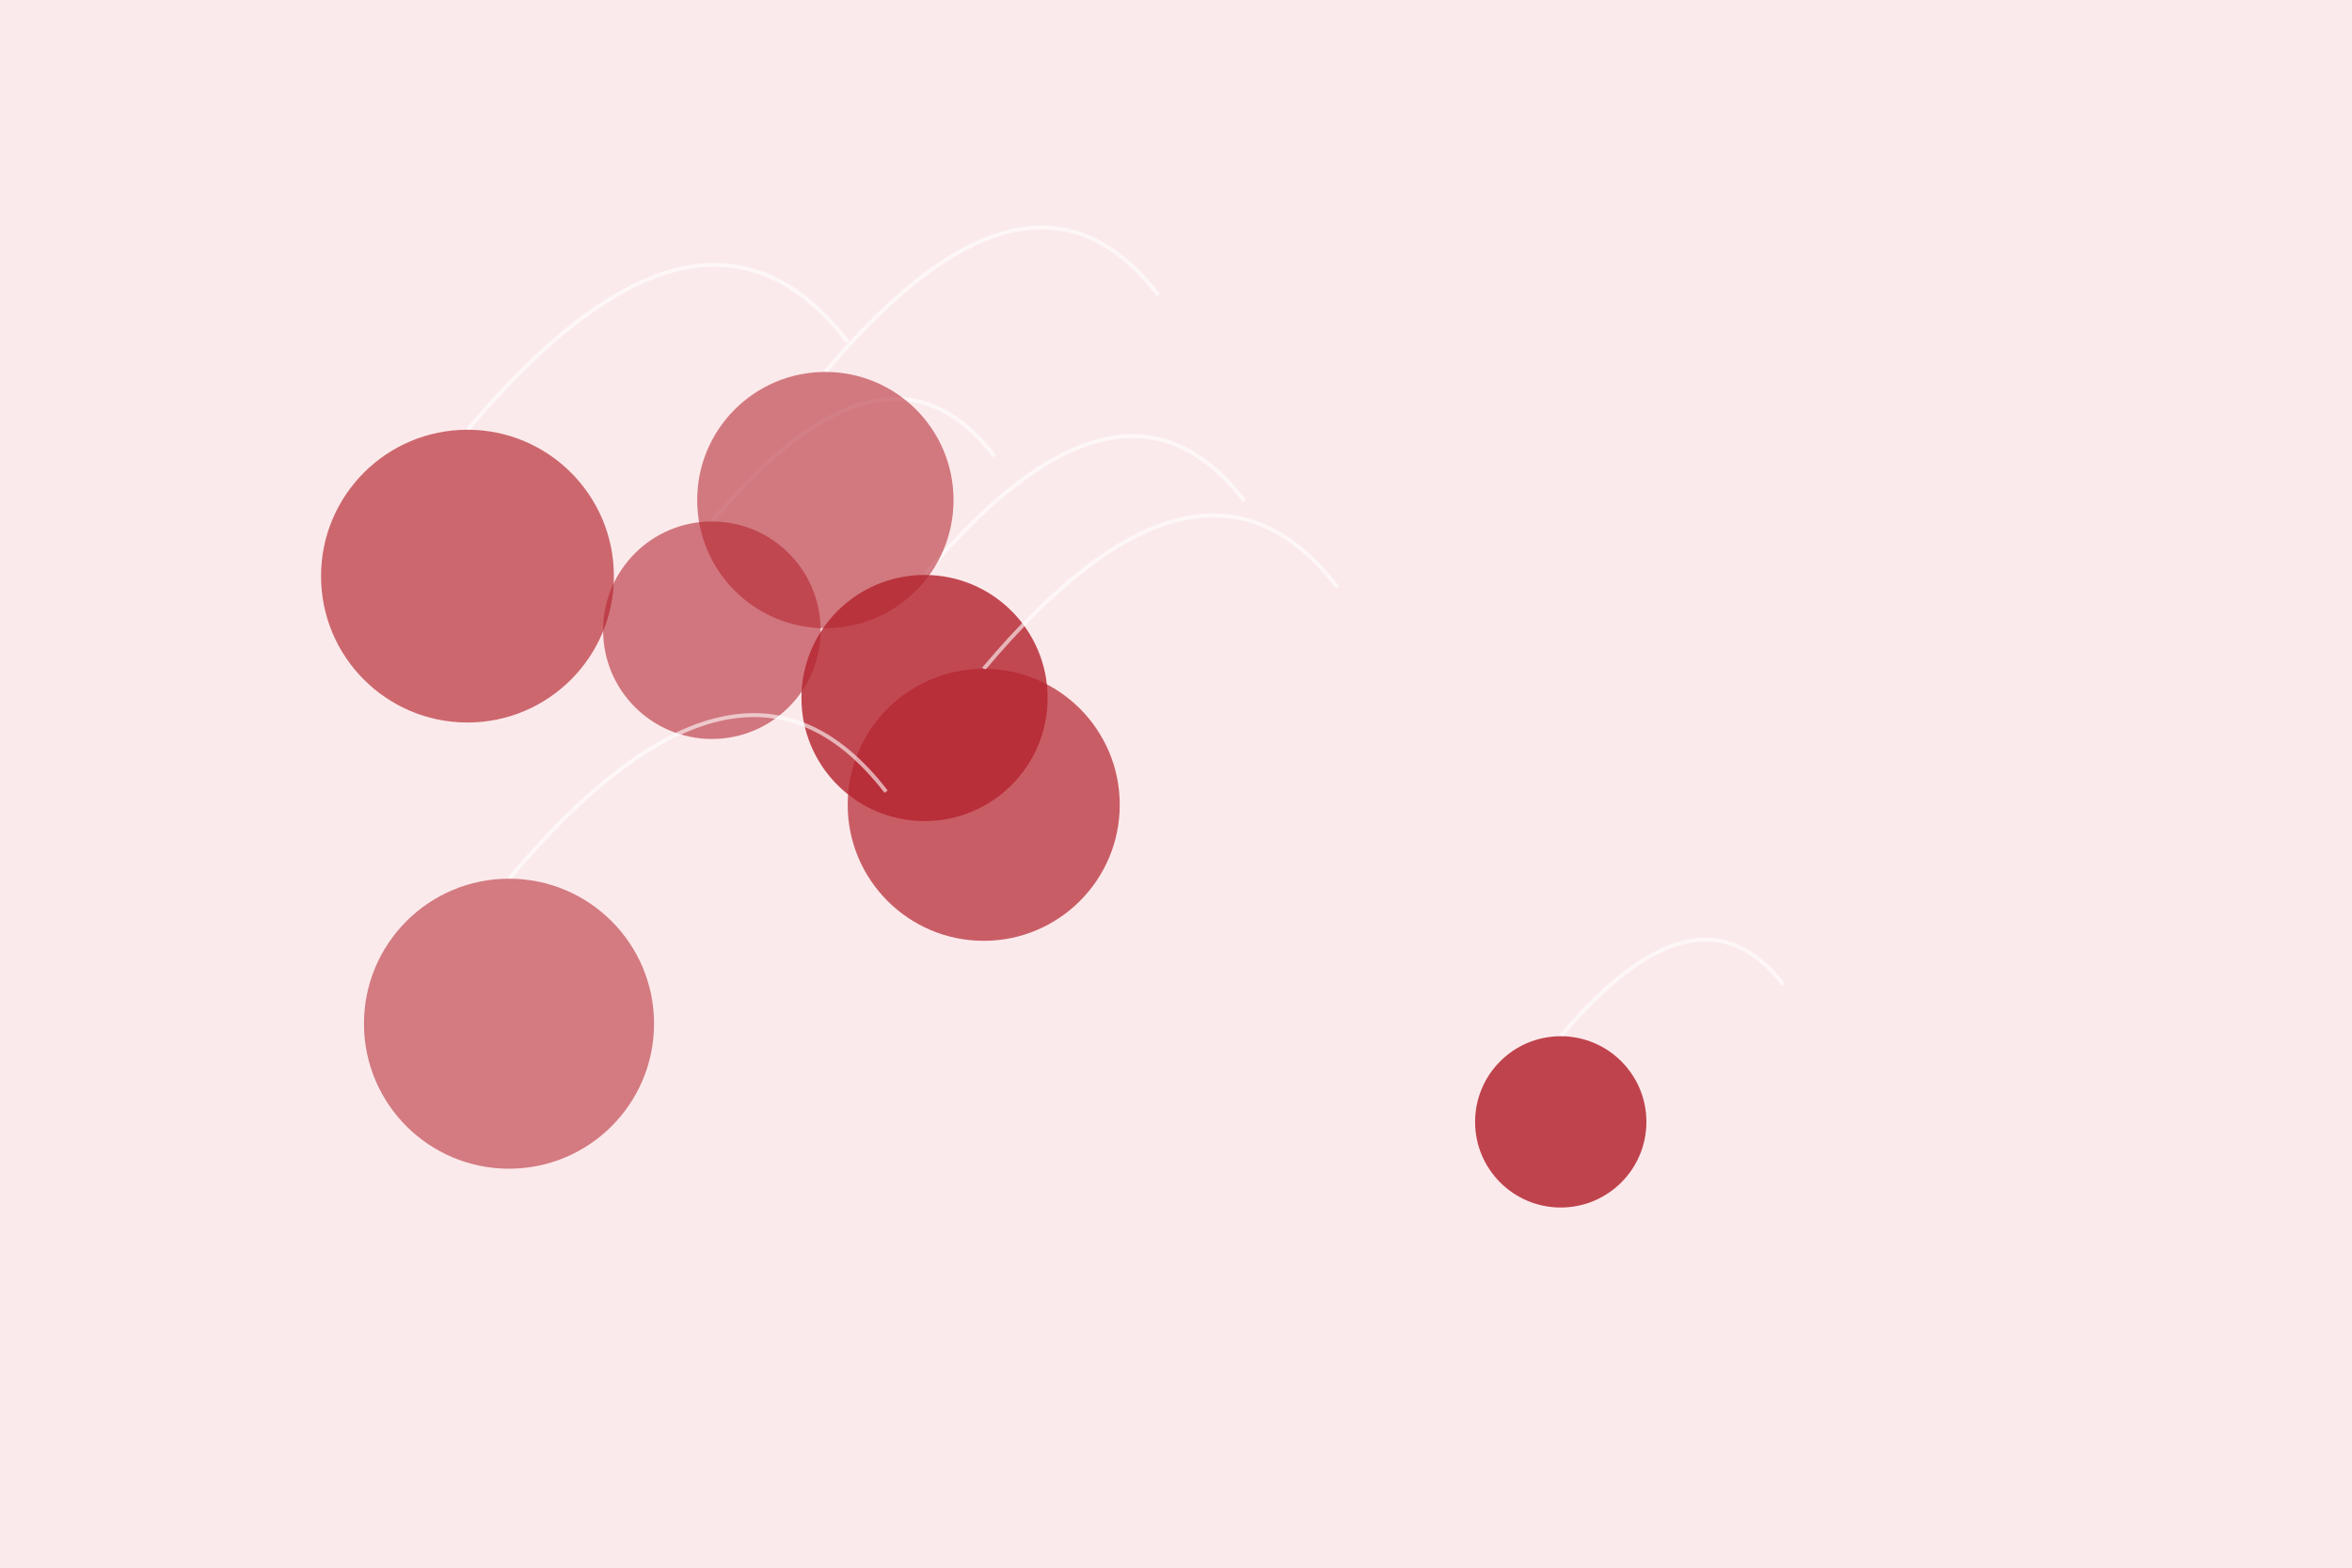
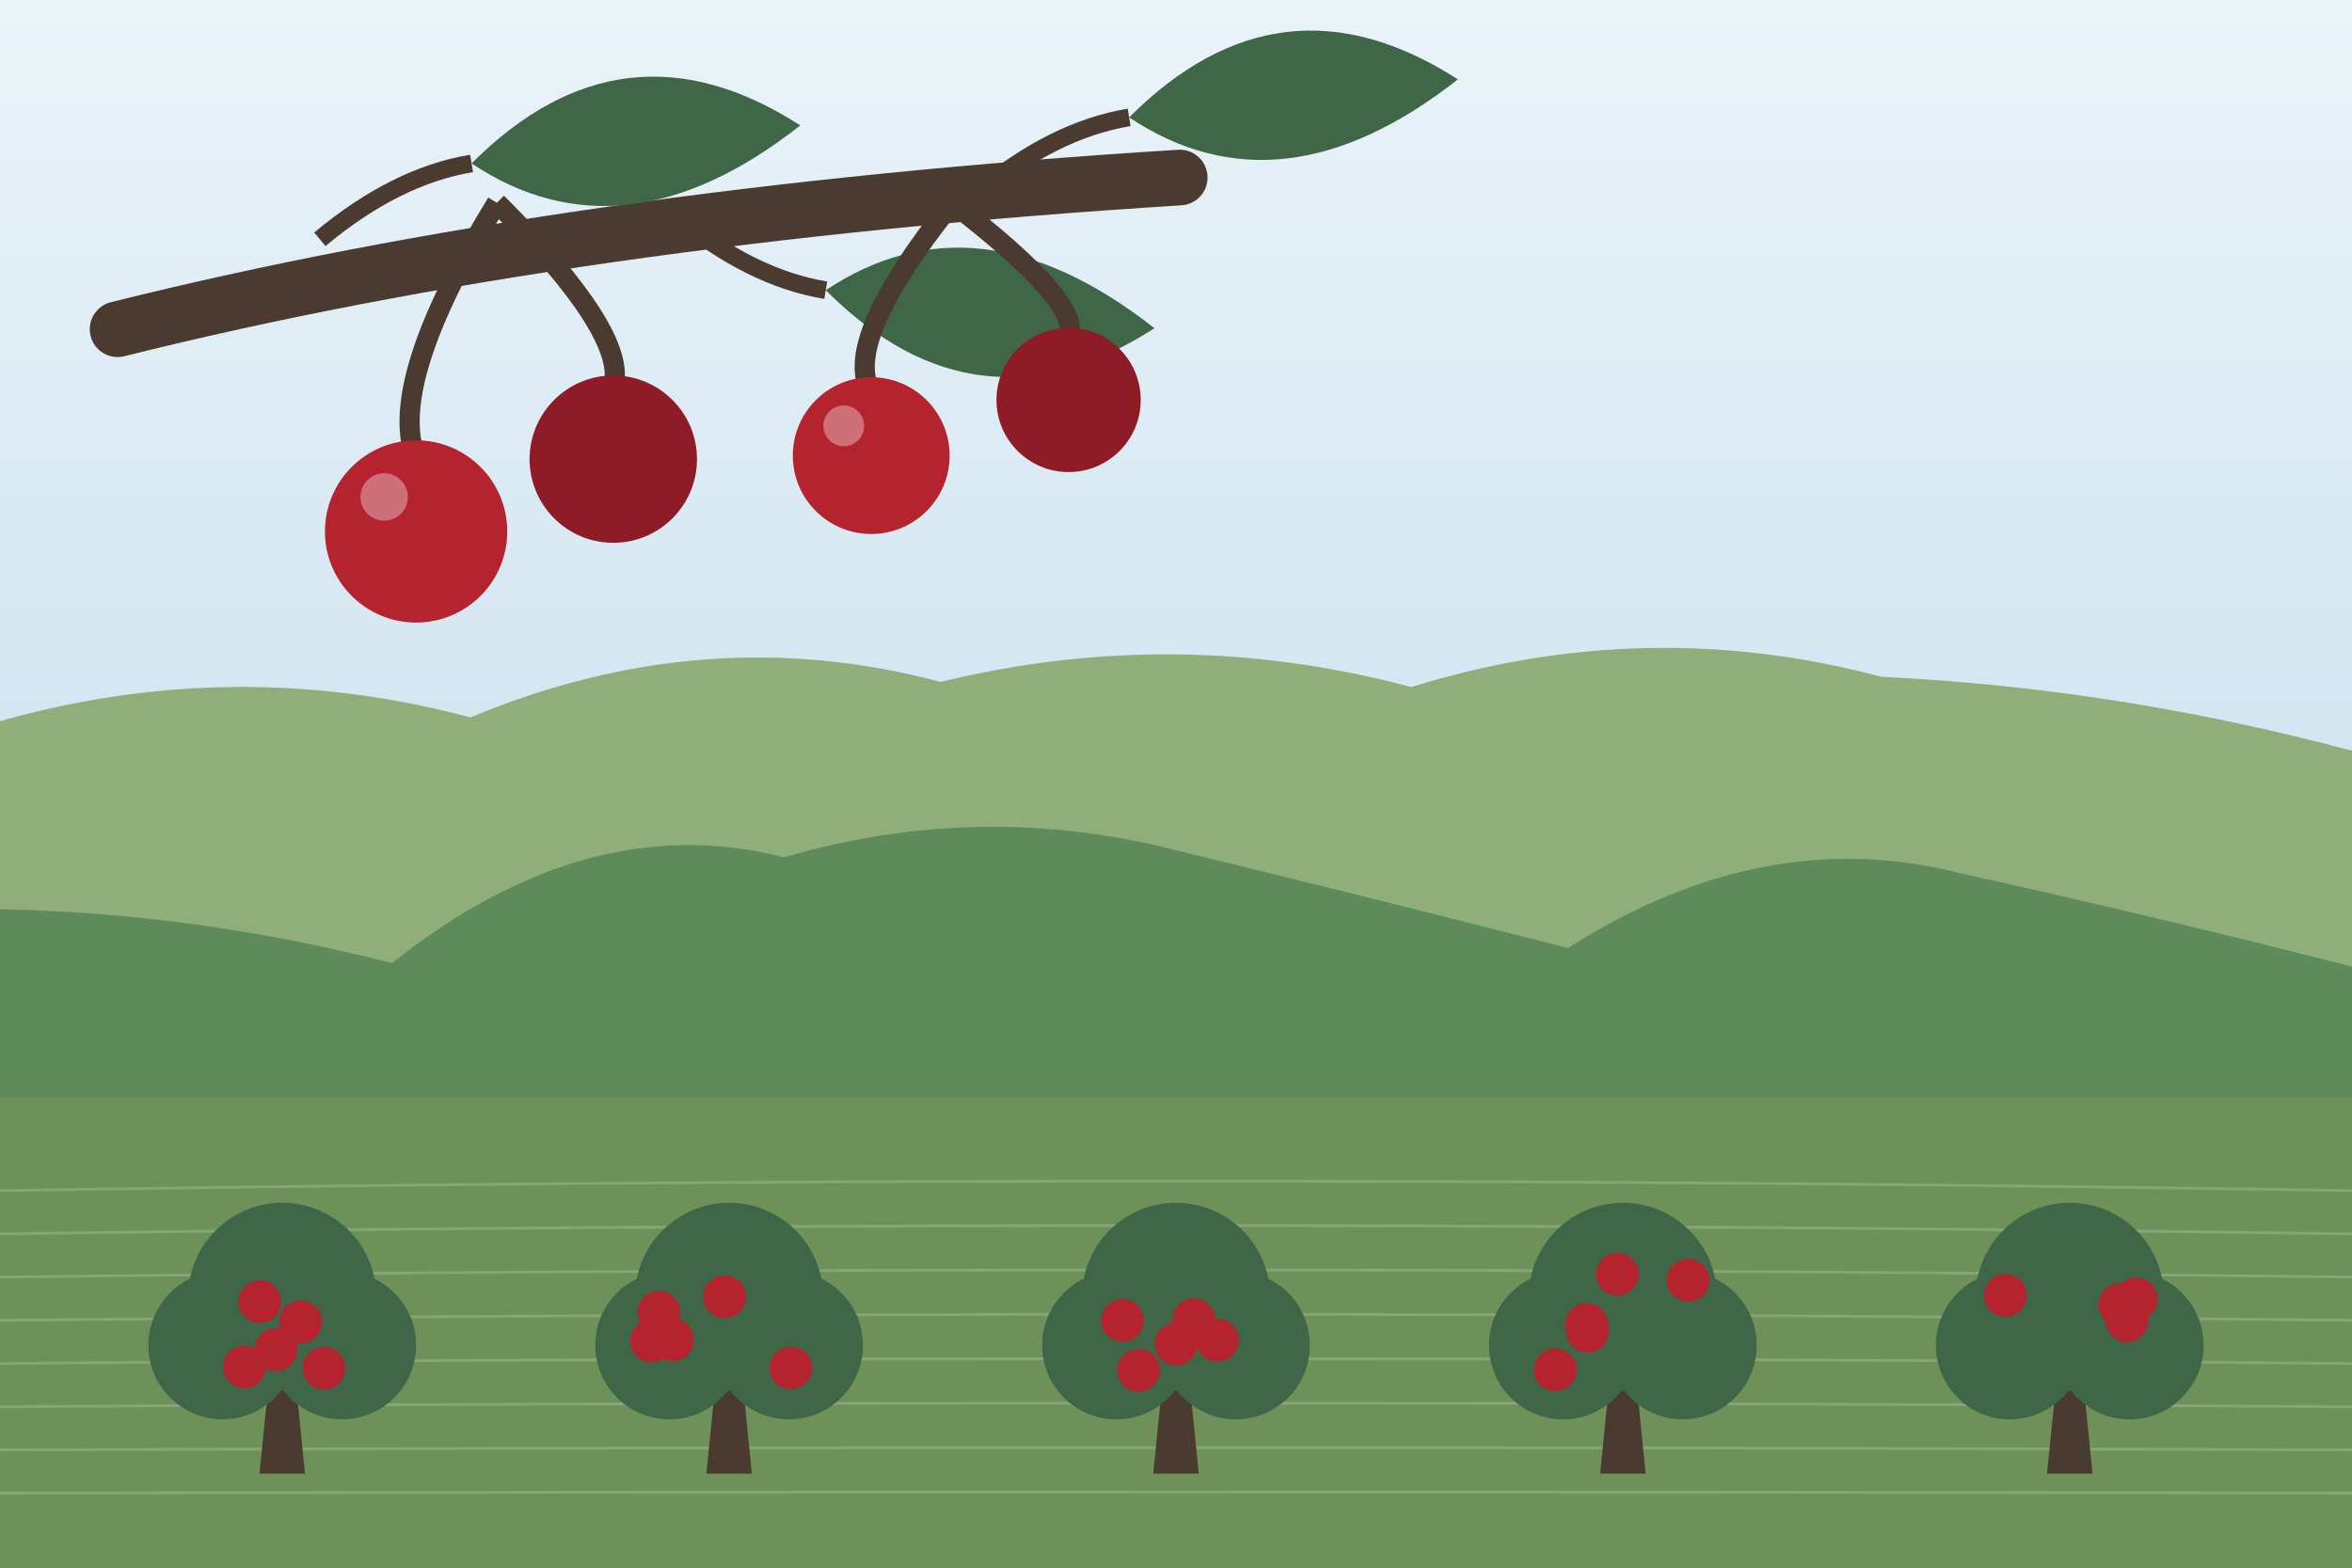
<svg xmlns="http://www.w3.org/2000/svg" viewBox="0 0 1200 800" width="1200" height="800" role="img">
-   <rect width="1200" height="800" fill="#FBEAEB" />
-   <path d="M363.2 266.1 q88.7 -105.4 144.2 -33.3" stroke="#FFFFFF" stroke-width="2" fill="none" opacity="0.6" />
-   <circle cx="363.2" cy="321.6" r="55.5" fill="#B4232E" opacity="0.58" />
-   <path d="M796.3 528.8 q70.0 -83.1 113.7 -26.2" stroke="#FFFFFF" stroke-width="2" fill="none" opacity="0.6" />
-   <circle cx="796.3" cy="572.5" r="43.7" fill="#B4232E" opacity="0.84" />
-   <path d="M238.5 219.4 q119.5 -141.9 194.1 -44.8" stroke="#FFFFFF" stroke-width="2" fill="none" opacity="0.6" />
-   <circle cx="238.5" cy="294.0" r="74.7" fill="#B4232E" opacity="0.66" />
-   <path d="M471.7 293.4 q100.5 -119.3 163.3 -37.7" stroke="#FFFFFF" stroke-width="2" fill="none" opacity="0.6" />
-   <circle cx="471.7" cy="356.2" r="62.8" fill="#B4232E" opacity="0.81" />
-   <path d="M501.9 341.3 q111.1 -131.9 180.5 -41.6" stroke="#FFFFFF" stroke-width="2" fill="none" opacity="0.6" />
-   <circle cx="501.9" cy="410.7" r="69.4" fill="#B4232E" opacity="0.71" />
-   <path d="M259.7 448.4 q118.4 -140.6 192.4 -44.4" stroke="#FFFFFF" stroke-width="2" fill="none" opacity="0.6" />
-   <circle cx="259.7" cy="522.4" r="74.0" fill="#B4232E" opacity="0.56" />
-   <path d="M421.1 189.8 q104.6 -124.2 169.9 -39.2" stroke="#FFFFFF" stroke-width="2" fill="none" opacity="0.6" />
-   <circle cx="421.1" cy="255.2" r="65.4" fill="#B4232E" opacity="0.57" />
+   <defs>
+     <linearGradient id="ceu" x1="0" y1="0" x2="0" y2="1">
+       <stop offset="0%" stop-color="#EAF3F8" />
+       <stop offset="55%" stop-color="#CFE4F0" />
+       <stop offset="100%" stop-color="#A9CDE2" />
+     </linearGradient>
+   </defs>
+   <rect width="1200" height="800" fill="url(#ceu)" />
+   <path d="M0 800 L0 368 Q120 334.1 240 366.1 Q360 316 480 348 Q600 318.6 720 350.6 Q840 313.4 960 345.4 Q1080 351.1 1200 383.1 L1200 800 Z" fill="#8FAE7A" />
+   <path d="M0 800 L0 464 Q100 465.9 200 491.5 Q300 411.9 400 437.5 Q500 408.3 600 433.9 Q700 458.2 800 483.8 Q900 420 1000 445.6 Q1100 467.7 1200 493.3 L1200 800 Z" fill="#5F8A5C" />
+   <rect x="0" y="560" width="1200" height="608" fill="#6E9159" />
+   <path d="M-24 608 Q600 597.4 1224 608" fill="none" stroke="#FFFFFF" stroke-width="1.4" opacity="0.18" />
+   <path d="M-24 630 Q600 620.8 1224 630" fill="none" stroke="#FFFFFF" stroke-width="1.4" opacity="0.18" />
+   <path d="M-24 652 Q600 644.1 1224 652" fill="none" stroke="#FFFFFF" stroke-width="1.4" opacity="0.18" />
+   <path d="M-24 674 Q600 667.4 1224 674" fill="none" stroke="#FFFFFF" stroke-width="1.4" opacity="0.18" />
+   <path d="M-24 696 Q600 690.7 1224 696" fill="none" stroke="#FFFFFF" stroke-width="1.4" opacity="0.18" />
+   <path d="M-24 718 Q600 714 1224 718" fill="none" stroke="#FFFFFF" stroke-width="1.4" opacity="0.18" />
+   <path d="M-24 740 Q600 737.4 1224 740" fill="none" stroke="#FFFFFF" stroke-width="1.4" opacity="0.18" />
+   <path d="M-24 762 Q600 760.7 1224 762" fill="none" stroke="#FFFFFF" stroke-width="1.4" opacity="0.18" />
+   <g>
+     <path d="M132.4 752 L137.5 701.1 L150.5 701.1 L155.6 752 Z" fill="#4B3A2F" />
+     <circle cx="113.5" cy="686.5" r="37.8" fill="#3E6647" />
+     <circle cx="144" cy="661.8" r="48" fill="#3E6647" />
+     <circle cx="174.5" cy="686.5" r="37.8" fill="#3E6647" />
+     <circle cx="132.5" cy="664.2" r="10.9" fill="#B4232E" />
+     <circle cx="124.7" cy="697.6" r="10.9" fill="#B4232E" />
+     <circle cx="165.3" cy="698.2" r="10.9" fill="#B4232E" />
+     <circle cx="140.8" cy="688.7" r="10.9" fill="#B4232E" />
+     <circle cx="153.4" cy="674.6" r="10.9" fill="#B4232E" />
+   </g>
+   <g>
+     <path d="M360.4 752 L365.5 701.1 L378.5 701.1 L383.6 752 Z" fill="#4B3A2F" />
+     <circle cx="341.5" cy="686.5" r="37.8" fill="#3E6647" />
+     <circle cx="372" cy="661.8" r="48" fill="#3E6647" />
+     <circle cx="402.5" cy="686.5" r="37.8" fill="#3E6647" />
+     <circle cx="336.1" cy="669.7" r="10.9" fill="#B4232E" />
+     <circle cx="343.1" cy="683.7" r="10.9" fill="#B4232E" />
+     <circle cx="332.4" cy="684.3" r="10.9" fill="#B4232E" />
+     <circle cx="403.5" cy="698.1" r="10.9" fill="#B4232E" />
+     <circle cx="369.7" cy="661.7" r="10.9" fill="#B4232E" />
+   </g>
+   <g>
+     <path d="M588.4 752 L593.5 701.1 L606.5 701.1 L611.6 752 Z" fill="#4B3A2F" />
+     <circle cx="569.5" cy="686.5" r="37.8" fill="#3E6647" />
+     <circle cx="600" cy="661.8" r="48" fill="#3E6647" />
+     <circle cx="630.5" cy="686.5" r="37.8" fill="#3E6647" />
+     <circle cx="600" cy="685.9" r="10.9" fill="#B4232E" />
+     <circle cx="580.9" cy="699.3" r="10.9" fill="#B4232E" />
+     <circle cx="621.1" cy="683.9" r="10.9" fill="#B4232E" />
+     <circle cx="572.7" cy="673.8" r="10.9" fill="#B4232E" />
+     <circle cx="609.1" cy="673.5" r="10.9" fill="#B4232E" />
+   </g>
+   <g>
+     <path d="M816.4 752 L821.5 701.1 L834.5 701.1 L839.6 752 Z" fill="#4B3A2F" />
+     <circle cx="797.5" cy="686.5" r="37.8" fill="#3E6647" />
+     <circle cx="828" cy="661.8" r="48" fill="#3E6647" />
+     <circle cx="858.5" cy="686.5" r="37.8" fill="#3E6647" />
+     <circle cx="793.5" cy="699" r="10.9" fill="#B4232E" />
+     <circle cx="825.2" cy="650.2" r="10.9" fill="#B4232E" />
+     <circle cx="809.5" cy="675.8" r="10.9" fill="#B4232E" />
+     <circle cx="861.3" cy="653.3" r="10.9" fill="#B4232E" />
+     <circle cx="809.9" cy="679.3" r="10.9" fill="#B4232E" />
+   </g>
+   <g>
+     <path d="M1044.4 752 L1049.5 701.1 L1062.5 701.1 L1067.6 752 Z" fill="#4B3A2F" />
+     <circle cx="1025.5" cy="686.5" r="37.8" fill="#3E6647" />
+     <circle cx="1056" cy="661.8" r="48" fill="#3E6647" />
+     <circle cx="1086.5" cy="686.5" r="37.8" fill="#3E6647" />
+     <circle cx="1089.9" cy="662.9" r="10.9" fill="#B4232E" />
+     <circle cx="1023.1" cy="661" r="10.9" fill="#B4232E" />
+     <circle cx="1081.6" cy="665.8" r="10.9" fill="#B4232E" />
+     <circle cx="1085.2" cy="673.9" r="10.9" fill="#B4232E" />
+     <circle cx="1084.2" cy="669.8" r="10.9" fill="#B4232E" />
+   </g>
+   <g>
+     <path d="M60 168 C214.8 129.3 395.5 103.5 601.9 90.6" stroke="#4B3A2F" stroke-width="28.4" stroke-linecap="round" fill="none" />
+     <path d="M163.2 122.1 q38.7 -32.3 77.4 -38.7" stroke="#4B3A2F" stroke-width="9" fill="none" />
+     <path d="M240.6 83.4 q77.4 51.6 167.7 -19.4 q-90.3 -58.1 -167.7 19.4 Z" fill="#3E6647" />
+     <path d="M343.9 109.4 q38.7 32.3 77.4 38.7" stroke="#4B3A2F" stroke-width="9" fill="none" />
+     <path d="M421.3 148.1 q77.4 -51.6 167.7 19.4 q-90.3 58.1 -167.7 -19.4 Z" fill="#3E6647" />
+     <path d="M498.7 98.6 q38.7 -32.3 77.4 -38.7" stroke="#4B3A2F" stroke-width="9" fill="none" />
+     <path d="M576.1 59.9 q77.4 51.6 167.7 -19.4 q-90.3 -58.1 -167.7 19.4 Z" fill="#3E6647" />
+     <path d="M253.5 103.5 Q196.8 195.7 212.3 234.1" stroke="#4B3A2F" stroke-width="10.3" fill="none" />
+     <path d="M253.5 103.5 Q320.6 170.6 312.9 197.2" stroke="#4B3A2F" stroke-width="10.3" fill="none" />
+     <circle cx="212.3" cy="271.2" r="46.5" fill="#B4232E" />
+     <circle cx="312.9" cy="234.3" r="42.7" fill="#8E1B26" />
+     <circle cx="196" cy="253.6" r="12.1" fill="#FFFFFF" opacity="0.35" />
+     <path d="M485.8 103.5 Q429 174.5 444.5 200.5" stroke="#4B3A2F" stroke-width="10.3" fill="none" />
+     <path d="M485.8 103.5 Q552.9 155.1 545.2 172.1" stroke="#4B3A2F" stroke-width="10.3" fill="none" />
+     <circle cx="444.5" cy="232.5" r="40" fill="#B4232E" />
+     <circle cx="545.2" cy="204.1" r="36.8" fill="#8E1B26" />
+     <circle cx="430.5" cy="217.3" r="10.4" fill="#FFFFFF" opacity="0.35" />
+   </g>
</svg>
